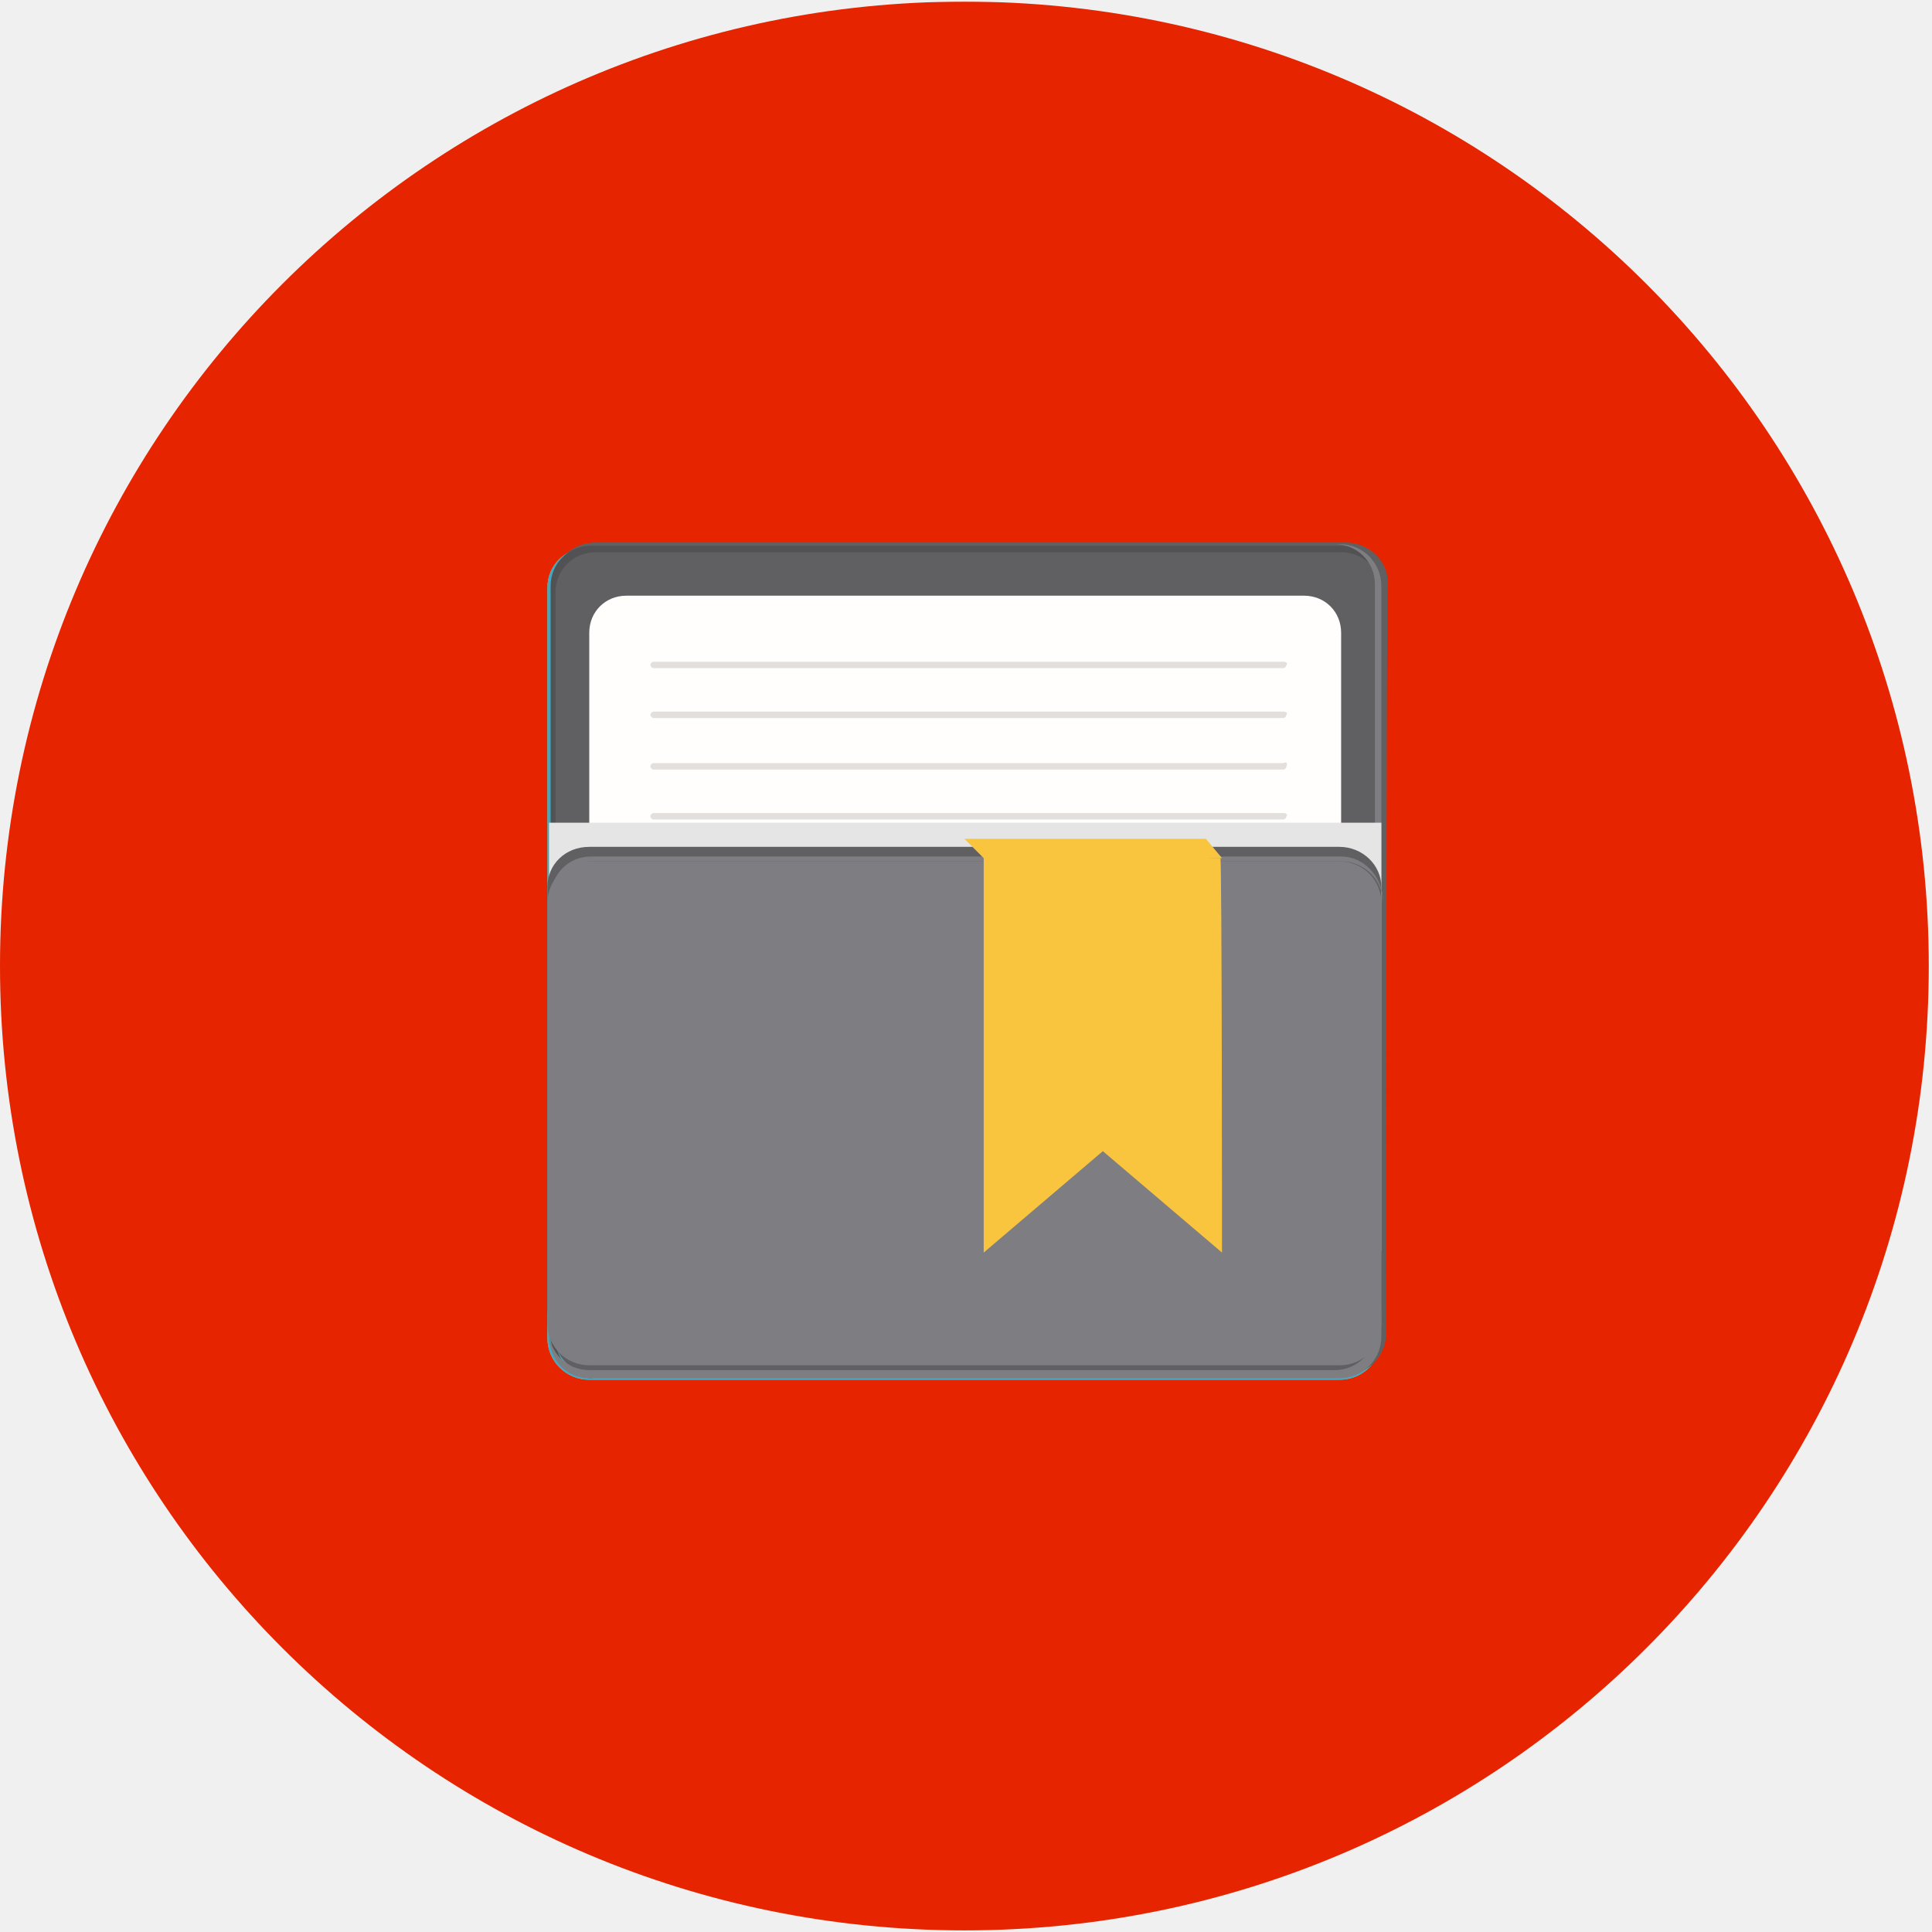
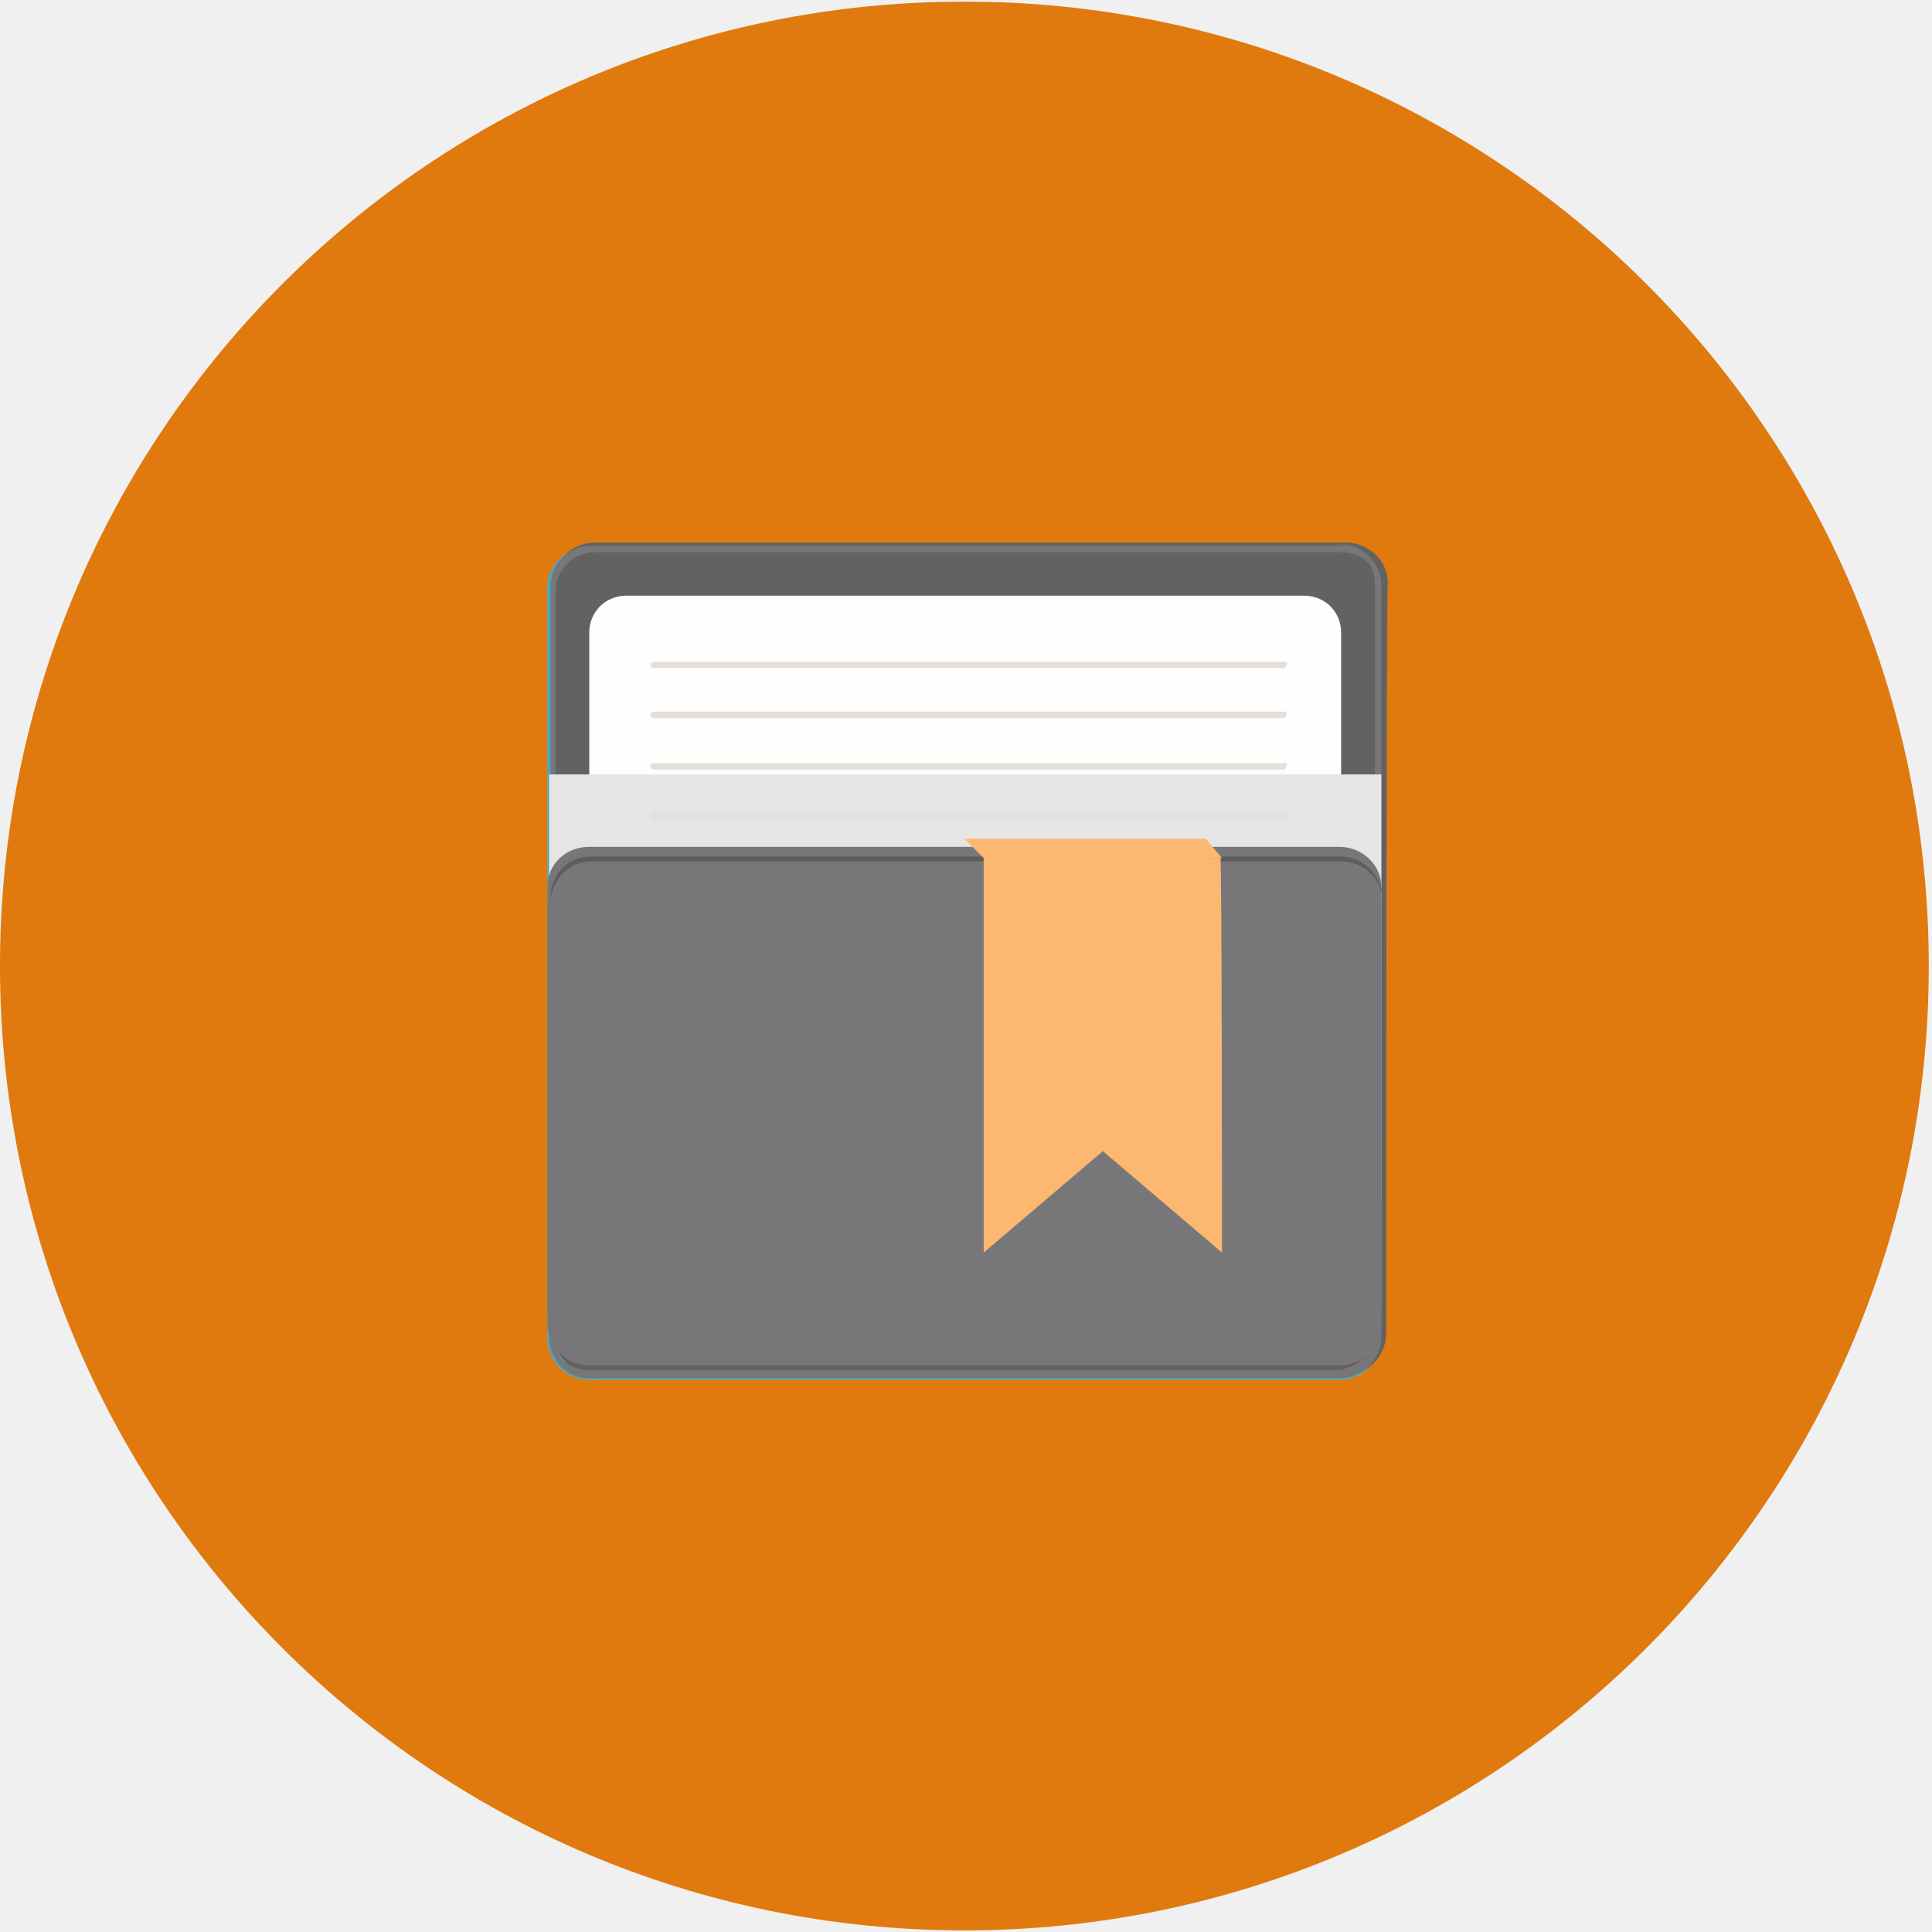
<svg xmlns="http://www.w3.org/2000/svg" version="1.1" id="Layer_1" x="0px" y="0px" viewBox="-245 337 120 120" enable-background="new -245 337 120 120" xml:space="preserve">
  <g>
    <path fill="#F4A622" d="M-162,417.9h-45.6c-1.4,0-2.5-1.1-2.5-2.5v0.6c0,1.4,1.1,2.5,2.5,2.5h45.6c1.4,0,2.5-1.1,2.5-2.5v-0.6   C-159.5,416.8-160.6,417.9-162,417.9" />
    <path fill="#EE5E48" d="M-176.5,404.1l7.2,6.1l0.2-0.1l-3.1-4.3l-4.1-1.8C-176.3,404-176.5,404.1-176.5,404.1z M-186.4,386   l-0.2,0.1l-1-0.9l-0.2-0.5L-186.4,386L-186.4,386z" />
    <path fill="#EE5E48" d="M-186.4,386l-0.2,0.1l0,24.4l0.2,0.3V386z M-187.7,384.8v0.5h0.2L-187.7,384.8L-187.7,384.8z" />
    <g>
      <defs>
        <filter id="Adobe_OpacityMaskFilter" filterUnits="userSpaceOnUse" x="-245" y="337.1" width="119.9" height="119.9">
          <feColorMatrix type="matrix" values="1 0 0 0 0  0 1 0 0 0  0 0 1 0 0  0 0 0 1 0" />
        </filter>
      </defs>
      <mask maskUnits="userSpaceOnUse" x="-245" y="337.1" width="119.9" height="119.9" id="b">
        <g filter="url(#Adobe_OpacityMaskFilter)">
          <path id="a" fill="#FFFFFF" d="M-245,337.1h119.9V457H-245" />
        </g>
      </mask>
-       <path mask="url(#b)" fill="#E72400" d="M-185.1,337.1c-33.1,0-59.9,26.8-59.9,59.9c0,33.1,26.8,59.9,59.9,59.9    c33.1,0,59.9-26.8,59.9-59.9S-152,337.1-185.1,337.1" />
+       <path mask="url(#b)" fill="#E07A0E" d="M-185.1,337.1c-33.1,0-59.9,26.8-59.9,59.9c0,33.1,26.8,59.9,59.9,59.9    c33.1,0,59.9-26.8,59.9-59.9S-152,337.1-185.1,337.1" />
    </g>
    <path fill="#F4A622" d="M-159.2,420.1c0,1.4-1.1,2.6-2.6,2.6h-46.6c-1.4,0-2.6-1.1-2.6-2.6v-46.6c0-1.4,1.1-2.5,2.6-2.5h46.6   c1.4,0,2.6,1.1,2.6,2.5C-159.2,373.4-159.2,420.1-159.2,420.1z" />
    <path fill="#41A9C4" d="M-159.2,420.1c0,1.4-1.1,2.6-2.6,2.6h-46.6c-1.4,0-2.6-1.1-2.6-2.6v-46.6c0-1.4,1.1-2.5,2.6-2.5h46.6   c1.4,0,2.6,1.1,2.6,2.5C-159.2,373.4-159.2,420.1-159.2,420.1z" />
-     <path fill="#606063" d="M-158.9,419.8c0,1.4-1.1,2.6-2.6,2.6H-208c-1.4,0-2.6-1.1-2.6-2.6v-46.6c0-1.4,1.1-2.5,2.6-2.5h46.6   c1.4,0,2.6,1.1,2.6,2.5C-158.9,373.1-158.9,419.8-158.9,419.8z" />
+     <path fill="#626263" d="M-158.9,419.8c0,1.4-1.1,2.6-2.6,2.6H-208c-1.4,0-2.6-1.1-2.6-2.6v-46.6c0-1.4,1.1-2.5,2.6-2.5h46.6   c1.4,0,2.6,1.1,2.6,2.5C-158.9,373.1-158.9,419.8-158.9,419.8z" />
    <path fill="#FFFEFC" d="M-161.7,401.1v-24.8c0-1.3-1-2.3-2.3-2.3h-42.1c-1.3,0-2.3,1-2.3,2.3v24.8H-161.7z" />
-     <path fill="#525254" d="M-161.7,370.9h-46.6c-1.4,0-2.5,1.1-2.5,2.5v46.6c0,1.4,1.1,2.6,2.5,2.6h0.3c-1.4,0-2.5-1.1-2.5-2.5v-46.3   c0-1.4,1.1-2.5,2.5-2.5h46.3c1.4,0,2.5,1.1,2.5,2.5v-0.3C-159.2,372-160.3,370.9-161.7,370.9" />
-     <path fill="#7E7D82" d="M-208.4,422.6h46.6c1.4,0,2.6-1.1,2.6-2.6v-46.6c0-1.4-1.1-2.6-2.6-2.6h-0.3c1.4,0,2.5,1.1,2.5,2.5v46.3   c0,1.4-1.1,2.5-2.5,2.5h-46.3c-1.4,0-2.5-1.1-2.5-2.5v0.3C-210.9,421.5-209.8,422.6-208.4,422.6" />
-     <path fill="#E5E5E5" d="M-159.2,388.1h-51.7v26.6h51.7V388.1z" />
-     <path fill="#606063" d="M-159.2,418.2c0,1.4-1.1,2.5-2.6,2.5h-46.6c-1.4,0-2.6-1.1-2.6-2.5v-26.1c0-1.4,1.1-2.5,2.6-2.5h46.6   c1.4,0,2.6,1.1,2.6,2.5C-159.2,392.1-159.2,418.2-159.2,418.2z" />
-     <path fill="#7E7D82" d="M-159.2,419.2c0,1.4-1.1,2.6-2.6,2.6h-46.6c-1.4,0-2.6-1.1-2.6-2.6v-26.1c0-1.4,1.1-2.6,2.6-2.6h46.6   c1.4,0,2.6,1.1,2.6,2.6V419.2L-159.2,419.2z" />
-     <path fill="#7E7D82" d="M-161.7,390.2h-46.6c-1.4,0-2.5,1.1-2.5,2.6v0.3c0-1.4,1.1-2.6,2.5-2.6h46.6c1.4,0,2.6,1.1,2.6,2.6v-0.3   C-159.2,391.4-160.3,390.2-161.7,390.2" />
-     <path fill="#F9C53E" d="M-185.1,389.1l1.2,1.2l0.1,0.4l14.7-0.4l-1-1.2L-185.1,389.1L-185.1,389.1z" />
-     <path fill="#F9C53E" d="M-169.1,414.8l-7.4-6.3l-7.4,6.3v-24.5h14.7C-169.1,390.3-169.1,414.8-169.1,414.8z" />
+     <path fill="#777779" d="M-161.7,370.9h-46.6c-1.4,0-2.5,1.1-2.5,2.5v46.6c0,1.4,1.1,2.6,2.5,2.6h0.3c-1.4,0-2.5-1.1-2.5-2.5v-46.3   c0-1.4,1.1-2.5,2.5-2.5h46.3c1.4,0,2.5,1.1,2.5,2.5v-0.3C-159.2,372-160.3,370.9-161.7,370.9" />
+     <path fill="#777779" d="M-208.4,422.6h46.6c1.4,0,2.6-1.1,2.6-2.6v-46.6c0-1.4-1.1-2.6-2.6-2.6h-0.3c1.4,0,2.5,1.1,2.5,2.5v46.3   c0,1.4-1.1,2.5-2.5,2.5h-46.3c-1.4,0-2.5-1.1-2.5-2.5v0.3C-210.9,421.5-209.8,422.6-208.4,422.6" />
+     <path fill="#E5E5E5" d="M-159.2,385.1h-51.7v26.6h51.7V385.1z" />
+     <path fill="#777779" d="M-159.2,418.2c0,1.4-1.1,2.5-2.6,2.5h-46.6c-1.4,0-2.6-1.1-2.6-2.5v-26.1c0-1.4,1.1-2.5,2.6-2.5h46.6   c1.4,0,2.6,1.1,2.6,2.5C-159.2,392.1-159.2,418.2-159.2,418.2z" />
+     <path fill="#777779" d="M-159.2,419.2c0,1.4-1.1,2.6-2.6,2.6h-46.6c-1.4,0-2.6-1.1-2.6-2.6v-26.1c0-1.4,1.1-2.6,2.6-2.6h46.6   c1.4,0,2.6,1.1,2.6,2.6V419.2L-159.2,419.2z" />
+     <path fill="#5D5D5D" d="M-161.7,390.2h-46.6c-1.4,0-2.5,1.1-2.5,2.6v0.3c0-1.4,1.1-2.6,2.5-2.6h46.6c1.4,0,2.6,1.1,2.6,2.6v-0.3   C-159.2,391.4-160.3,390.2-161.7,390.2" />
+     <path fill="#FCB870" d="M-185.1,389.1l1.2,1.2l0.1,0.4l14.7-0.4l-1-1.2L-185.1,389.1L-185.1,389.1z" />
+     <path fill="#FCB870" d="M-169.1,414.8l-7.4-6.3l-7.4,6.3v-24.5h14.7C-169.1,390.3-169.1,414.8-169.1,414.8z" />
    <g>
      <path fill="#E2DFDC" d="M-165.1,378.3c0,0.1-0.1,0.2-0.2,0.2h-39.1c-0.1,0-0.2-0.1-0.2-0.2c0-0.1,0.1-0.2,0.2-0.2h39.1    C-165.1,378.1-165,378.2-165.1,378.3 M-165.1,381.4c0,0.1-0.1,0.2-0.2,0.2h-39.1c-0.1,0-0.2-0.1-0.2-0.2c0-0.1,0.1-0.2,0.2-0.2    h39.1C-165.1,381.2-165,381.3-165.1,381.4 M-165.1,384.6c0,0.1-0.1,0.2-0.2,0.2h-39.1c-0.1,0-0.2-0.1-0.2-0.2s0.1-0.2,0.2-0.2    h39.1C-165.1,384.3-165,384.4-165.1,384.6 M-165.1,387.7c0,0.1-0.1,0.2-0.2,0.2h-39.1c-0.1,0-0.2-0.1-0.2-0.2s0.1-0.2,0.2-0.2    h39.1C-165.1,387.5-165,387.6-165.1,387.7" />
    </g>
  </g>
</svg>
